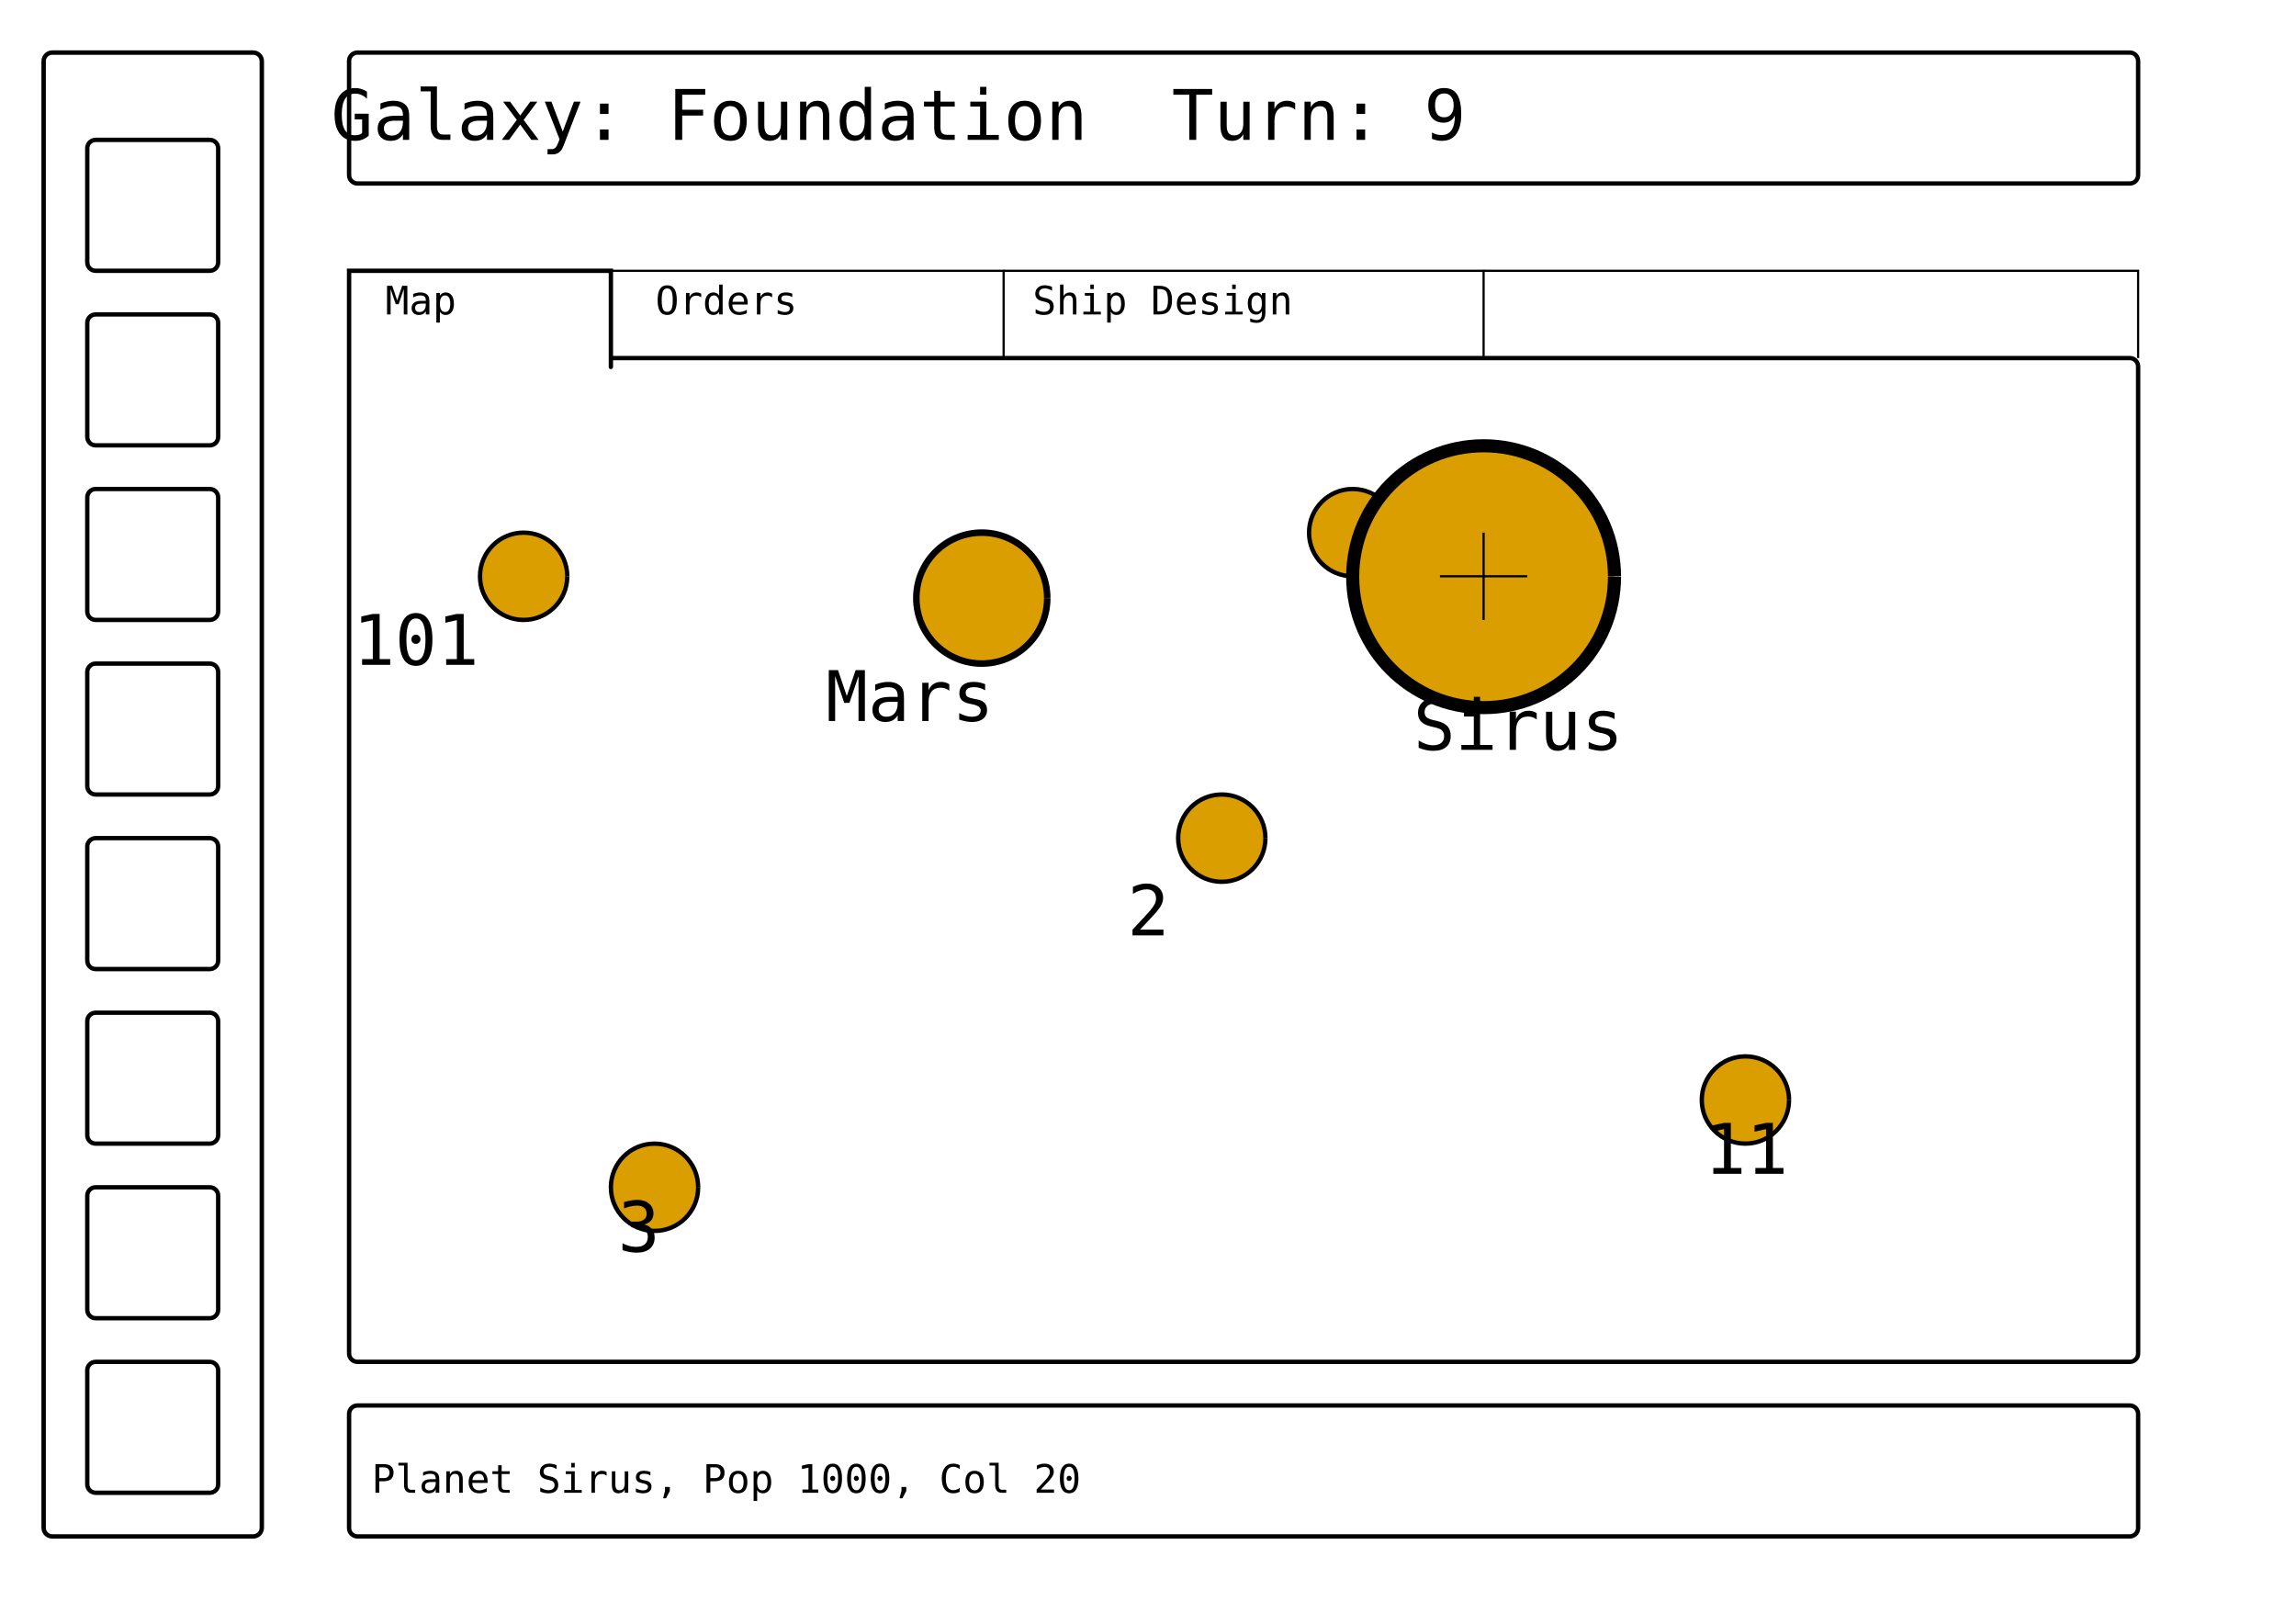
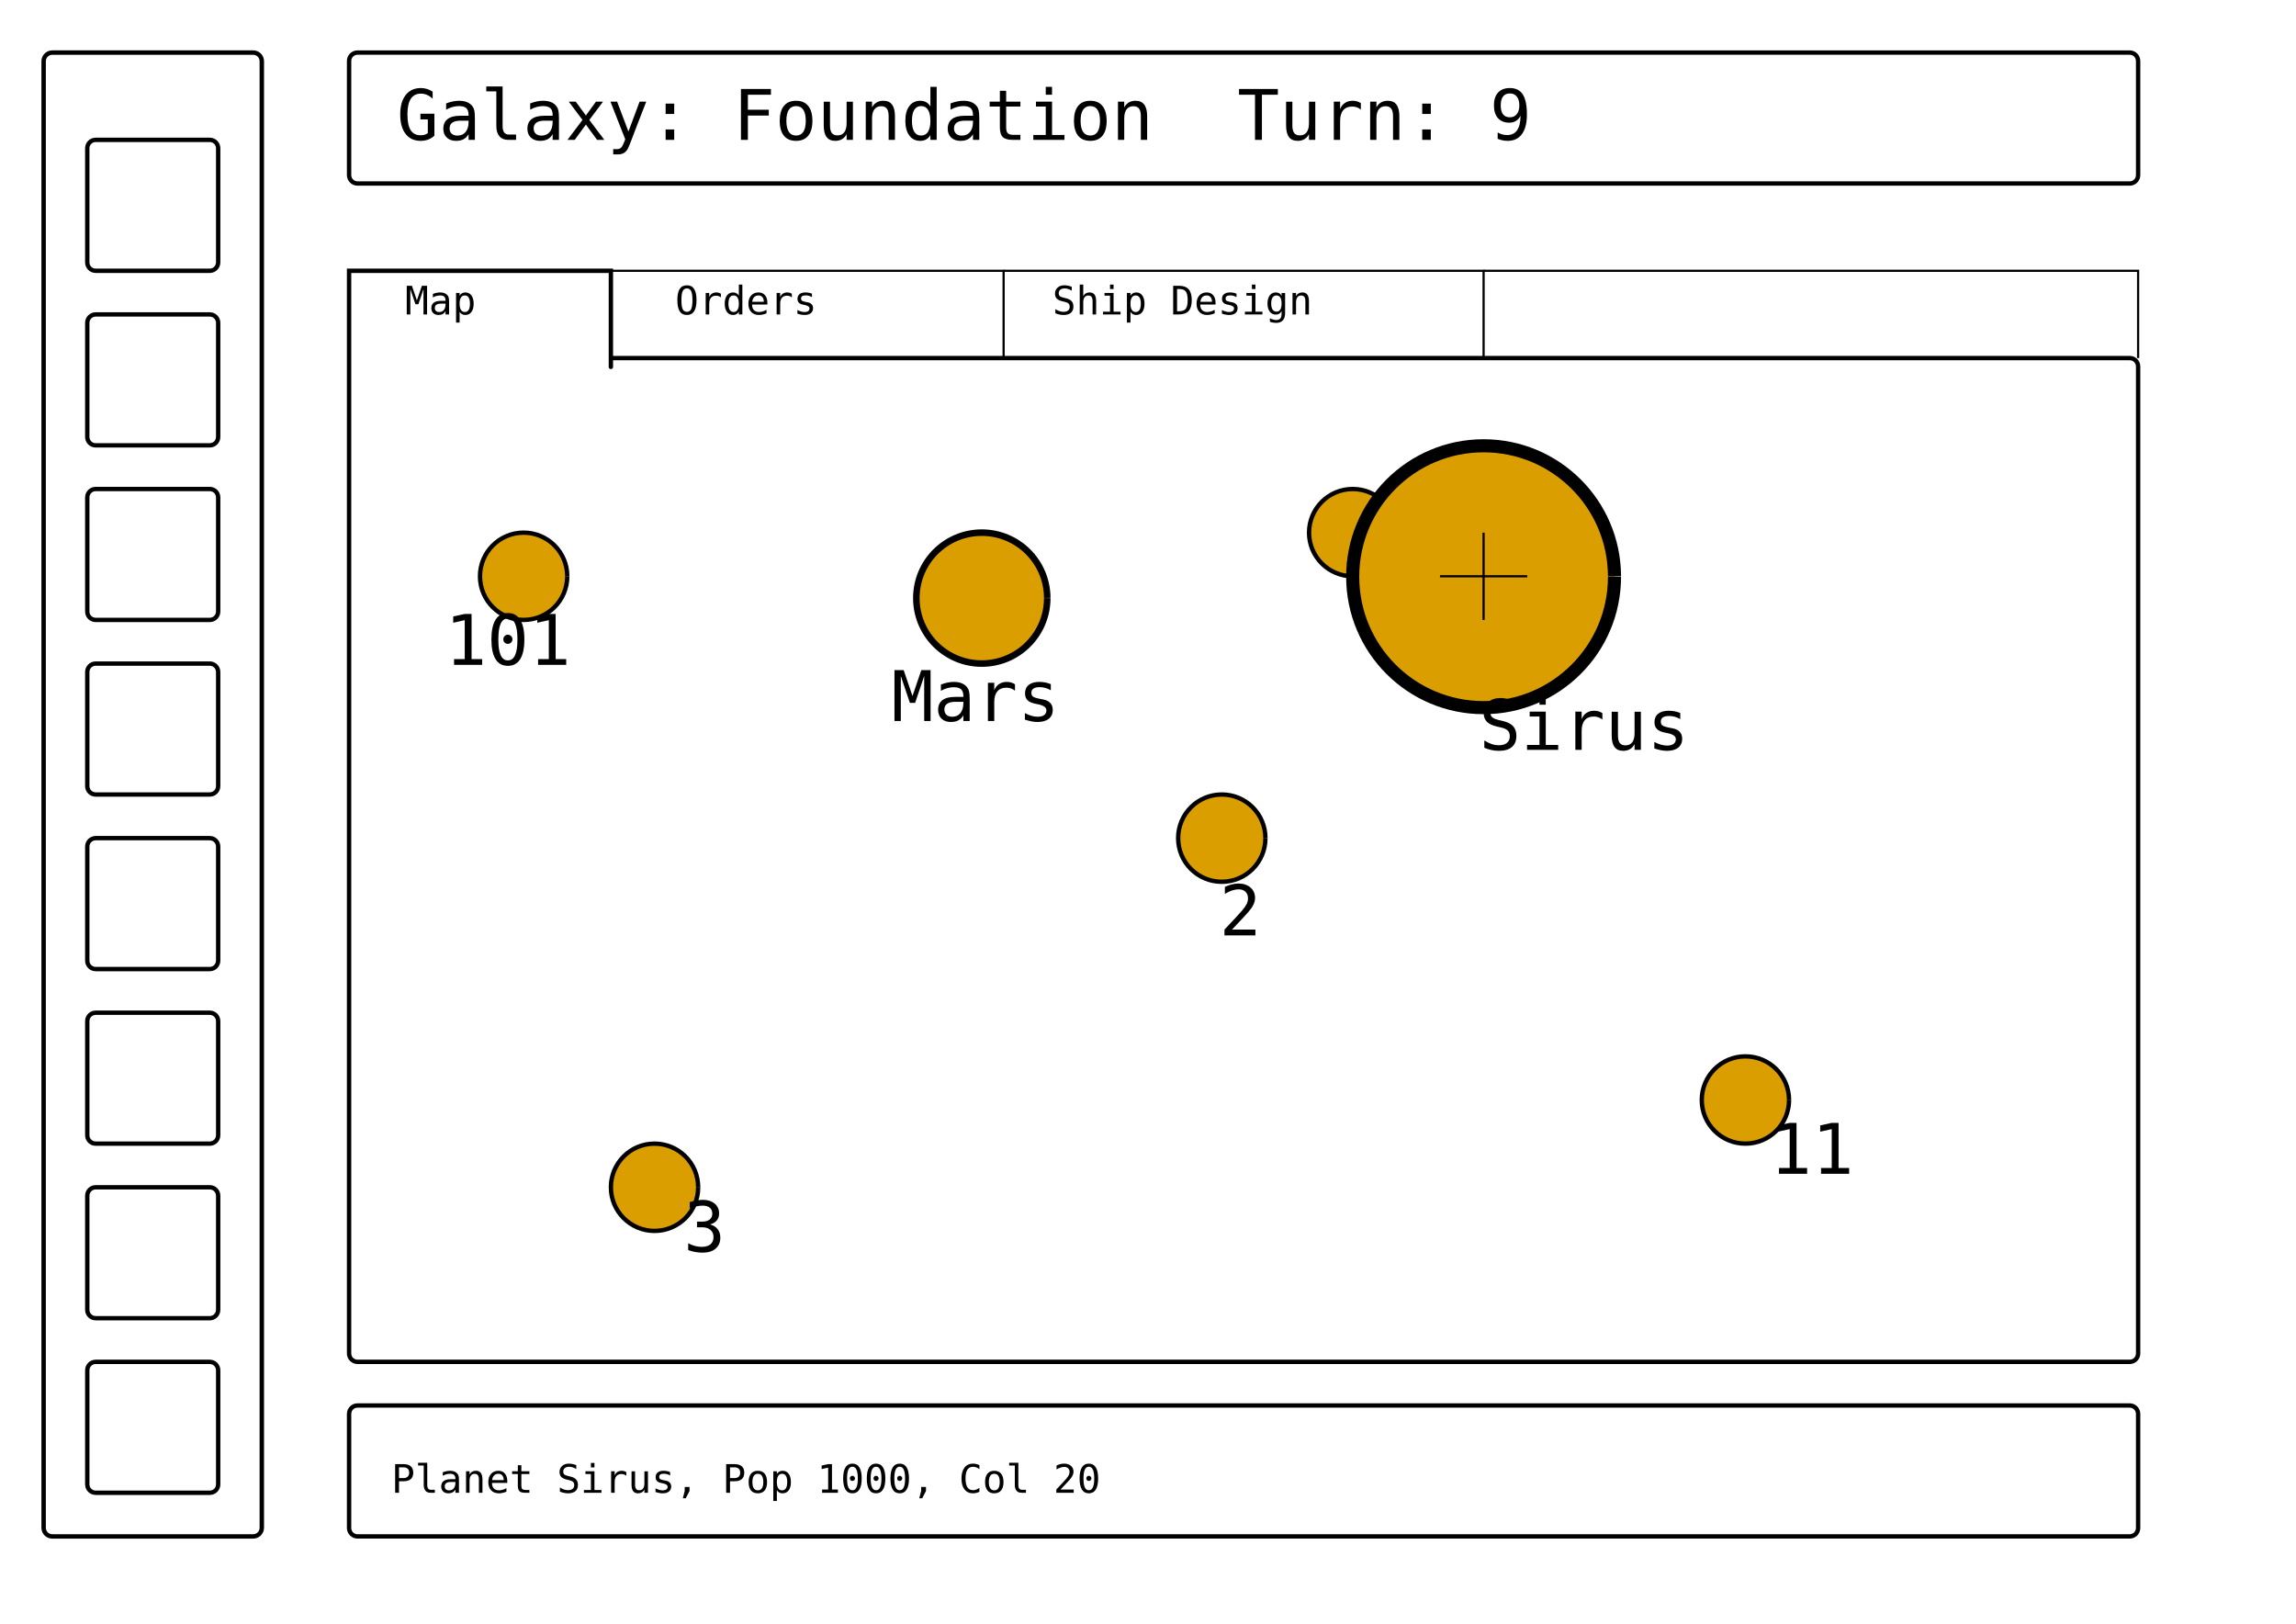
<svg xmlns="http://www.w3.org/2000/svg" width="1052.362" height="744.094" id="svg2" version="1.1">
  <defs id="defs4" />
  <g id="layer1" transform="translate(0,-308.2677)">
    <path transform="translate(0,308.2677)" style="fill:none;stroke:#000000;stroke-width:2;stroke-miterlimit:2;stroke-opacity:1;stroke-dashoffset:0" d="m 280,164.094 696.152,0 c 2.132,0 3.848,1.716 3.848,3.848 l 0,452.305 c 0,2.132 -1.716,3.848 -3.848,3.848 l -812.305,0 c -2.132,0 -3.848,-1.716 -3.848,-3.848 l 0,-436.152 0,-60 c 60,0 120,0 120,0 0,0 0,60 0,40 z" id="rect2989" />
    <rect style="fill:none;stroke:#000000;stroke-width:2.029;stroke-miterlimit:2;stroke-opacity:1;stroke-dasharray:none;stroke-dashoffset:0" id="rect2987" width="100" height="680" x="20" y="332.362" ry="3.961" />
    <path style="fill:#da9e00;fill-opacity:1;stroke:#000000;stroke-width:2;stroke-miterlimit:2;stroke-opacity:1;stroke-dasharray:none;stroke-dashoffset:0" id="path3046" d="m 460,264.094 c 0,11.046 -8.954,20 -20,20 -11.046,0 -20,-8.954 -20,-20 0,-11.046 8.954,-20 20,-20 11.02,0 19.964,8.915 20,19.935" transform="matrix(1.5,0,0,1.5,-210,186.2205)" />
    <path transform="translate(180,288.2677)" style="fill:#da9e00;fill-opacity:1;stroke:#000000;stroke-width:2;stroke-miterlimit:2;stroke-opacity:1;stroke-dasharray:none;stroke-dashoffset:0" id="path3046-7" d="m 460,264.094 c 0,11.046 -8.954,20 -20,20 -11.046,0 -20,-8.954 -20,-20 0,-11.046 8.954,-20 20,-20 11.02,0 19.964,8.915 20,19.935" />
    <path transform="matrix(3,0,0,3,-639.9997,-219.7267)" style="fill:#da9e00;fill-opacity:1;stroke:#000000;stroke-width:2;stroke-miterlimit:2;stroke-opacity:1;stroke-dasharray:none;stroke-dashoffset:0" id="path3046-8" d="m 460,264.094 c 0,11.046 -8.954,20 -20,20 -11.046,0 -20,-8.954 -20,-20 0,-11.046 8.954,-20 20,-20 11.02,0 19.964,8.915 20,19.935" />
    <path transform="translate(-140,588.2677)" style="fill:#da9e00;fill-opacity:1;stroke:#000000;stroke-width:2;stroke-miterlimit:2;stroke-opacity:1;stroke-dasharray:none;stroke-dashoffset:0" id="path3046-6" d="m 460,264.094 c 0,11.046 -8.954,20 -20,20 -11.046,0 -20,-8.954 -20,-20 0,-11.046 8.954,-20 20,-20 11.02,0 19.964,8.915 20,19.935" />
    <path transform="translate(360,548.2677)" style="fill:#da9e00;fill-opacity:1;stroke:#000000;stroke-width:2;stroke-miterlimit:2;stroke-opacity:1;stroke-dasharray:none;stroke-dashoffset:0" id="path3046-66" d="m 460,264.094 c 0,11.046 -8.954,20 -20,20 -11.046,0 -20,-8.954 -20,-20 0,-11.046 8.954,-20 20,-20 11.02,0 19.964,8.915 20,19.935" />
    <rect style="fill:none;fill-opacity:1;stroke:#000000;stroke-width:2;stroke-miterlimit:2;stroke-opacity:1;stroke-dasharray:none;stroke-dashoffset:0" id="rect3869" width="820" height="60" x="160" y="644.094" transform="translate(0,308.2677)" ry="3.848" />
    <rect style="fill:none;stroke:#000000;stroke-width:2;stroke-miterlimit:2;stroke-opacity:1;stroke-dasharray:none;stroke-dashoffset:0" id="rect3869-2" width="820" height="60" x="160" y="332.362" ry="3.848" />
    <g id="g3945" transform="translate(0,40)">
      <rect ry="3.848" y="412.362" x="40" height="60" width="60" id="rect2991" style="fill:none;stroke:#000000;stroke-width:2;stroke-miterlimit:2;stroke-opacity:1;stroke-dasharray:none;stroke-dashoffset:0" />
      <rect ry="3.848" y="492.362" x="40" height="60" width="60" id="rect2991-4" style="fill:none;stroke:#000000;stroke-width:2;stroke-miterlimit:2;stroke-opacity:1;stroke-dasharray:none;stroke-dashoffset:0" />
      <rect ry="3.848" y="572.362" x="40" height="60" width="60" id="rect2991-1" style="fill:none;stroke:#000000;stroke-width:2;stroke-miterlimit:2;stroke-opacity:1;stroke-dasharray:none;stroke-dashoffset:0" />
      <rect ry="3.848" y="652.362" x="40" height="60" width="60" id="rect2991-7" style="fill:none;stroke:#000000;stroke-width:2;stroke-miterlimit:2;stroke-opacity:1;stroke-dasharray:none;stroke-dashoffset:0" />
      <rect ry="3.848" y="732.362" x="40" height="60" width="60" id="rect2991-5" style="fill:none;stroke:#000000;stroke-width:2;stroke-miterlimit:2;stroke-opacity:1;stroke-dasharray:none;stroke-dashoffset:0" />
      <rect ry="3.848" y="812.362" x="40" height="60" width="60" id="rect2991-2" style="fill:none;stroke:#000000;stroke-width:2;stroke-miterlimit:2;stroke-opacity:1;stroke-dasharray:none;stroke-dashoffset:0" />
      <rect ry="3.848" y="892.362" x="40" height="60" width="60" id="rect2991-6" style="fill:none;stroke:#000000;stroke-width:2;stroke-miterlimit:2;stroke-opacity:1;stroke-dasharray:none;stroke-dashoffset:0" />
      <rect ry="3.848" transform="translate(0,308.2677)" y="24.094" x="40" height="60" width="60" id="rect3899" style="fill:none;stroke:#000000;stroke-width:2;stroke-miterlimit:2;stroke-opacity:1;stroke-dasharray:none;stroke-dashoffset:0" />
    </g>
-     <text xml:space="preserve" style="font-size:32px;font-style:normal;font-variant:normal;font-weight:normal;font-stretch:normal;text-align:center;line-height:125%;letter-spacing:0px;word-spacing:0px;writing-mode:lr-tb;text-anchor:middle;fill:#000000;fill-opacity:1;stroke:none;font-family:Monospace;-inkscape-font-specification:Monospace" x="744.094" y="343.632" id="text3901" transform="translate(0,308.2677)">
-       <tspan id="tspan3903" x="744.094" y="343.632">Sirus</tspan>
+     <text xml:space="preserve" style="font-style:normal;font-variant:normal;font-weight:normal;font-stretch:normal;line-height:0%;font-family:monospace;-inkscape-font-specification:Monospace;text-align:center;letter-spacing:0px;word-spacing:0px;writing-mode:lr-tb;text-anchor:middle;fill:#000000;fill-opacity:1;stroke:none" x="744.094" y="343.632" id="text3901" transform="translate(0,308.2677)">
+       <tspan id="tspan3903" x="744.094" y="343.632" style="font-size:32px;line-height:1.25;font-family:monospace">Sirus</tspan>
    </text>
-     <text xml:space="preserve" style="font-size:32px;font-style:normal;font-variant:normal;font-weight:normal;font-stretch:normal;text-align:center;line-height:125%;letter-spacing:0px;word-spacing:0px;writing-mode:lr-tb;text-anchor:middle;fill:#000000;fill-opacity:1;stroke:none;font-family:Monospace;-inkscape-font-specification:Monospace" x="848.506" y="537.916" id="text3905" transform="translate(0,308.2677)">
-       <tspan id="tspan3907" x="848.506" y="537.916">11</tspan>
+     <text xml:space="preserve" style="font-style:normal;font-variant:normal;font-weight:normal;font-stretch:normal;line-height:0%;font-family:monospace;-inkscape-font-specification:Monospace;text-align:center;letter-spacing:0px;word-spacing:0px;writing-mode:lr-tb;text-anchor:middle;fill:#000000;fill-opacity:1;stroke:none" x="848.506" y="537.916" id="text3905" transform="translate(0,308.2677)">
+       <tspan id="tspan3907" x="848.506" y="537.916" style="font-size:32px;line-height:1.25;font-family:monospace">11</tspan>
    </text>
-     <text xml:space="preserve" style="font-size:32px;font-style:normal;font-variant:normal;font-weight:normal;font-stretch:normal;text-align:center;line-height:125%;letter-spacing:0px;word-spacing:0px;writing-mode:lr-tb;text-anchor:middle;fill:#000000;fill-opacity:1;stroke:none;font-family:Monospace;-inkscape-font-specification:Monospace" x="340.988" y="573.6" id="text3909" transform="translate(0,308.2677)">
-       <tspan id="tspan3911" x="340.988" y="573.6">3</tspan>
+     <text xml:space="preserve" style="font-style:normal;font-variant:normal;font-weight:normal;font-stretch:normal;line-height:0%;font-family:monospace;-inkscape-font-specification:Monospace;text-align:center;letter-spacing:0px;word-spacing:0px;writing-mode:lr-tb;text-anchor:middle;fill:#000000;fill-opacity:1;stroke:none" x="340.988" y="573.6" id="text3909" transform="translate(0,308.2677)">
+       <tspan id="tspan3911" x="340.988" y="573.6" style="font-size:32px;line-height:1.25;font-family:monospace">3</tspan>
    </text>
    <g id="g3021" transform="translate(40,80)">
      <path d="m 460,264.094 a 20,20 0 1 1 -1.1e-4,-0.065" id="path3046-2" style="fill:#da9e00;fill-opacity:1;stroke:#000000;stroke-width:2;stroke-miterlimit:2;stroke-opacity:1;stroke-dasharray:none;stroke-dashoffset:0" transform="translate(-240,228.2677)" />
-       <text transform="translate(0,308.2677)" id="text3913" y="224.682" x="218.074" style="font-size:32px;font-style:normal;font-variant:normal;font-weight:normal;font-stretch:normal;text-align:center;line-height:125%;letter-spacing:0px;word-spacing:0px;writing-mode:lr-tb;text-anchor:middle;fill:#000000;fill-opacity:1;stroke:none;font-family:Monospace;-inkscape-font-specification:Monospace" xml:space="preserve">
-         <tspan y="224.682" x="218.074" id="tspan3915">101</tspan>
+       <text transform="translate(0,308.2677)" id="text3913" y="224.682" x="218.074" style="font-style:normal;font-variant:normal;font-weight:normal;font-stretch:normal;line-height:0%;font-family:monospace;-inkscape-font-specification:Monospace;text-align:center;letter-spacing:0px;word-spacing:0px;writing-mode:lr-tb;text-anchor:middle;fill:#000000;fill-opacity:1;stroke:none" xml:space="preserve">
+         <tspan y="224.682" x="218.074" id="tspan3915" style="font-size:32px;line-height:1.25;font-family:monospace">101</tspan>
      </text>
    </g>
-     <text xml:space="preserve" style="font-size:32px;font-style:normal;font-variant:normal;font-weight:normal;font-stretch:normal;text-align:center;line-height:125%;letter-spacing:0px;word-spacing:0px;writing-mode:lr-tb;text-anchor:middle;fill:#000000;fill-opacity:1;stroke:none;font-family:Monospace;-inkscape-font-specification:Monospace" x="465.224" y="330.415" id="text3917" transform="translate(0,308.2677)">
-       <tspan id="tspan3919" x="465.224" y="330.415">Mars</tspan>
+     <text xml:space="preserve" style="font-style:normal;font-variant:normal;font-weight:normal;font-stretch:normal;line-height:0%;font-family:monospace;-inkscape-font-specification:Monospace;text-align:center;letter-spacing:0px;word-spacing:0px;writing-mode:lr-tb;text-anchor:middle;fill:#000000;fill-opacity:1;stroke:none" x="465.224" y="330.415" id="text3917" transform="translate(0,308.2677)">
+       <tspan id="tspan3919" x="465.224" y="330.415" style="font-size:32px;line-height:1.25;font-family:monospace">Mars</tspan>
    </text>
    <g id="g3026" transform="translate(40,200)">
      <path d="m 460,264.094 a 20,20 0 1 1 -1.1e-4,-0.065" id="path3046-0" style="fill:#da9e00;fill-opacity:1;stroke:#000000;stroke-width:2;stroke-miterlimit:2;stroke-opacity:1;stroke-dasharray:none;stroke-dashoffset:0" transform="translate(80,228.2677)" />
-       <text transform="translate(0,308.2677)" id="text3921" y="228.647" x="553.775" style="font-size:32px;font-style:normal;font-variant:normal;font-weight:normal;font-stretch:normal;text-align:center;line-height:125%;letter-spacing:0px;word-spacing:0px;writing-mode:lr-tb;text-anchor:middle;fill:#000000;fill-opacity:1;stroke:none;font-family:Monospace;-inkscape-font-specification:Monospace" xml:space="preserve">
-         <tspan y="228.647" x="553.775" id="tspan3923">2</tspan>
+       <text transform="translate(0,308.2677)" id="text3921" y="228.647" x="553.775" style="font-style:normal;font-variant:normal;font-weight:normal;font-stretch:normal;line-height:0%;font-family:monospace;-inkscape-font-specification:Monospace;text-align:center;letter-spacing:0px;word-spacing:0px;writing-mode:lr-tb;text-anchor:middle;fill:#000000;fill-opacity:1;stroke:none" xml:space="preserve">
+         <tspan y="228.647" x="553.775" id="tspan3923" style="font-size:32px;line-height:1.25;font-family:monospace">2</tspan>
      </text>
    </g>
-     <text xml:space="preserve" style="font-size:32px;font-style:normal;font-variant:normal;font-weight:normal;font-stretch:normal;text-align:center;line-height:125%;letter-spacing:0px;word-spacing:0px;writing-mode:lr-tb;text-anchor:middle;fill:#000000;fill-opacity:1;stroke:none;font-family:Monospace;-inkscape-font-specification:Monospace" x="460" y="372.362" id="text3925">
-       <tspan id="tspan3927" x="460" y="372.362">Galaxy: Foundation  Turn: 9</tspan>
+     <text xml:space="preserve" style="font-style:normal;font-variant:normal;font-weight:normal;font-stretch:normal;line-height:0%;font-family:monospace;-inkscape-font-specification:Monospace;text-align:center;letter-spacing:0px;word-spacing:0px;writing-mode:lr-tb;text-anchor:middle;fill:#000000;fill-opacity:1;stroke:none" x="460" y="372.362" id="text3925">
+       <tspan id="tspan3927" x="460" y="372.362" style="font-size:32px;line-height:1.25;font-family:monospace">Galaxy: Foundation  Turn: 9</tspan>
    </text>
    <path style="fill:none;stroke:#000000;stroke-width:1px;stroke-linecap:butt;stroke-linejoin:miter;stroke-opacity:1" d="m 660,264.094 40,0" id="path3929" transform="translate(0,308.2677)" />
    <path style="fill:none;stroke:#000000;stroke-width:1px;stroke-linecap:butt;stroke-linejoin:miter;stroke-opacity:1" d="m 680,244.094 0,40" id="path3931" transform="translate(0,308.2677)" />
-     <text xml:space="preserve" style="font-size:18px;font-style:normal;font-variant:normal;font-weight:normal;font-stretch:normal;text-align:center;line-height:125%;letter-spacing:0px;word-spacing:0px;writing-mode:lr-tb;text-anchor:middle;fill:#000000;fill-opacity:1;stroke:none;font-family:Monospace;-inkscape-font-specification:Monospace" x="360" y="992.362" id="text3933">
-       <tspan id="tspan3935" x="360" y="992.362">Planet Sirus, Pop 1000, Col 20</tspan>
+     <text xml:space="preserve" style="font-style:normal;font-variant:normal;font-weight:normal;font-stretch:normal;line-height:0%;font-family:monospace;-inkscape-font-specification:Monospace;text-align:center;letter-spacing:0px;word-spacing:0px;writing-mode:lr-tb;text-anchor:middle;fill:#000000;fill-opacity:1;stroke:none" x="360" y="992.362" id="text3933">
+       <tspan id="tspan3935" x="360" y="992.362" style="font-size:18px;line-height:1.25;font-family:monospace">Planet Sirus, Pop 1000, Col 20</tspan>
    </text>
    <path style="fill:none;stroke:#000000;stroke-width:1px;stroke-linecap:butt;stroke-linejoin:miter;stroke-opacity:1" d="m 220,124.094 240,0 0,40" id="path3032" transform="translate(0,308.2677)" />
    <path style="fill:none;stroke:#000000;stroke-width:1px;stroke-linecap:butt;stroke-linejoin:miter;stroke-opacity:1" d="m 460,124.094 c 20,0 220,0 220,0 l 0,40" id="path3034" transform="translate(0,308.2677)" />
    <path style="fill:none;stroke:#000000;stroke-width:1px;stroke-linecap:butt;stroke-linejoin:miter;stroke-opacity:1" d="m 680,124.094 c 20,0 300,0 300,0 l 0,40" id="path3036" transform="translate(0,308.2677)" />
-     <text xml:space="preserve" style="font-size:18px;font-style:normal;font-variant:normal;font-weight:normal;font-stretch:normal;text-align:center;line-height:125%;letter-spacing:0px;word-spacing:0px;writing-mode:lr-tb;text-anchor:middle;fill:#000000;fill-opacity:1;stroke:none;font-family:Monospace;-inkscape-font-specification:Monospace" x="220" y="452.362" id="text3038">
-       <tspan id="tspan3040" x="220" y="452.362">Map</tspan>
+     <text xml:space="preserve" style="font-style:normal;font-variant:normal;font-weight:normal;font-stretch:normal;line-height:0%;font-family:monospace;-inkscape-font-specification:Monospace;text-align:center;letter-spacing:0px;word-spacing:0px;writing-mode:lr-tb;text-anchor:middle;fill:#000000;fill-opacity:1;stroke:none" x="220" y="452.362" id="text3038">
+       <tspan id="tspan3040" x="220" y="452.362" style="font-size:18px;line-height:1.25;font-family:monospace">Map</tspan>
    </text>
-     <text xml:space="preserve" style="font-size:18px;font-style:normal;font-variant:normal;font-weight:normal;font-stretch:normal;text-align:center;line-height:125%;letter-spacing:0px;word-spacing:0px;writing-mode:lr-tb;text-anchor:middle;fill:#000000;fill-opacity:1;stroke:none;font-family:Monospace;-inkscape-font-specification:Monospace" x="360" y="452.362" id="text3042">
-       <tspan id="tspan3044" x="360" y="452.362">Orders</tspan>
+     <text xml:space="preserve" style="font-style:normal;font-variant:normal;font-weight:normal;font-stretch:normal;line-height:0%;font-family:monospace;-inkscape-font-specification:Monospace;text-align:center;letter-spacing:0px;word-spacing:0px;writing-mode:lr-tb;text-anchor:middle;fill:#000000;fill-opacity:1;stroke:none" x="360" y="452.362" id="text3042">
+       <tspan id="tspan3044" x="360" y="452.362" style="font-size:18px;line-height:1.25;font-family:monospace">Orders</tspan>
    </text>
-     <text xml:space="preserve" style="font-size:18px;font-style:normal;font-variant:normal;font-weight:normal;font-stretch:normal;text-align:center;line-height:125%;letter-spacing:0px;word-spacing:0px;writing-mode:lr-tb;text-anchor:middle;fill:#000000;fill-opacity:1;stroke:none;font-family:Monospace;-inkscape-font-specification:Monospace" x="560" y="452.362" id="text3046">
-       <tspan id="tspan3048" x="560" y="452.362">Ship Design</tspan>
+     <text xml:space="preserve" style="font-style:normal;font-variant:normal;font-weight:normal;font-stretch:normal;line-height:0%;font-family:monospace;-inkscape-font-specification:Monospace;text-align:center;letter-spacing:0px;word-spacing:0px;writing-mode:lr-tb;text-anchor:middle;fill:#000000;fill-opacity:1;stroke:none" x="560" y="452.362" id="text3046">
+       <tspan id="tspan3048" x="560" y="452.362" style="font-size:18px;line-height:1.25;font-family:monospace">Ship Design</tspan>
    </text>
  </g>
</svg>
